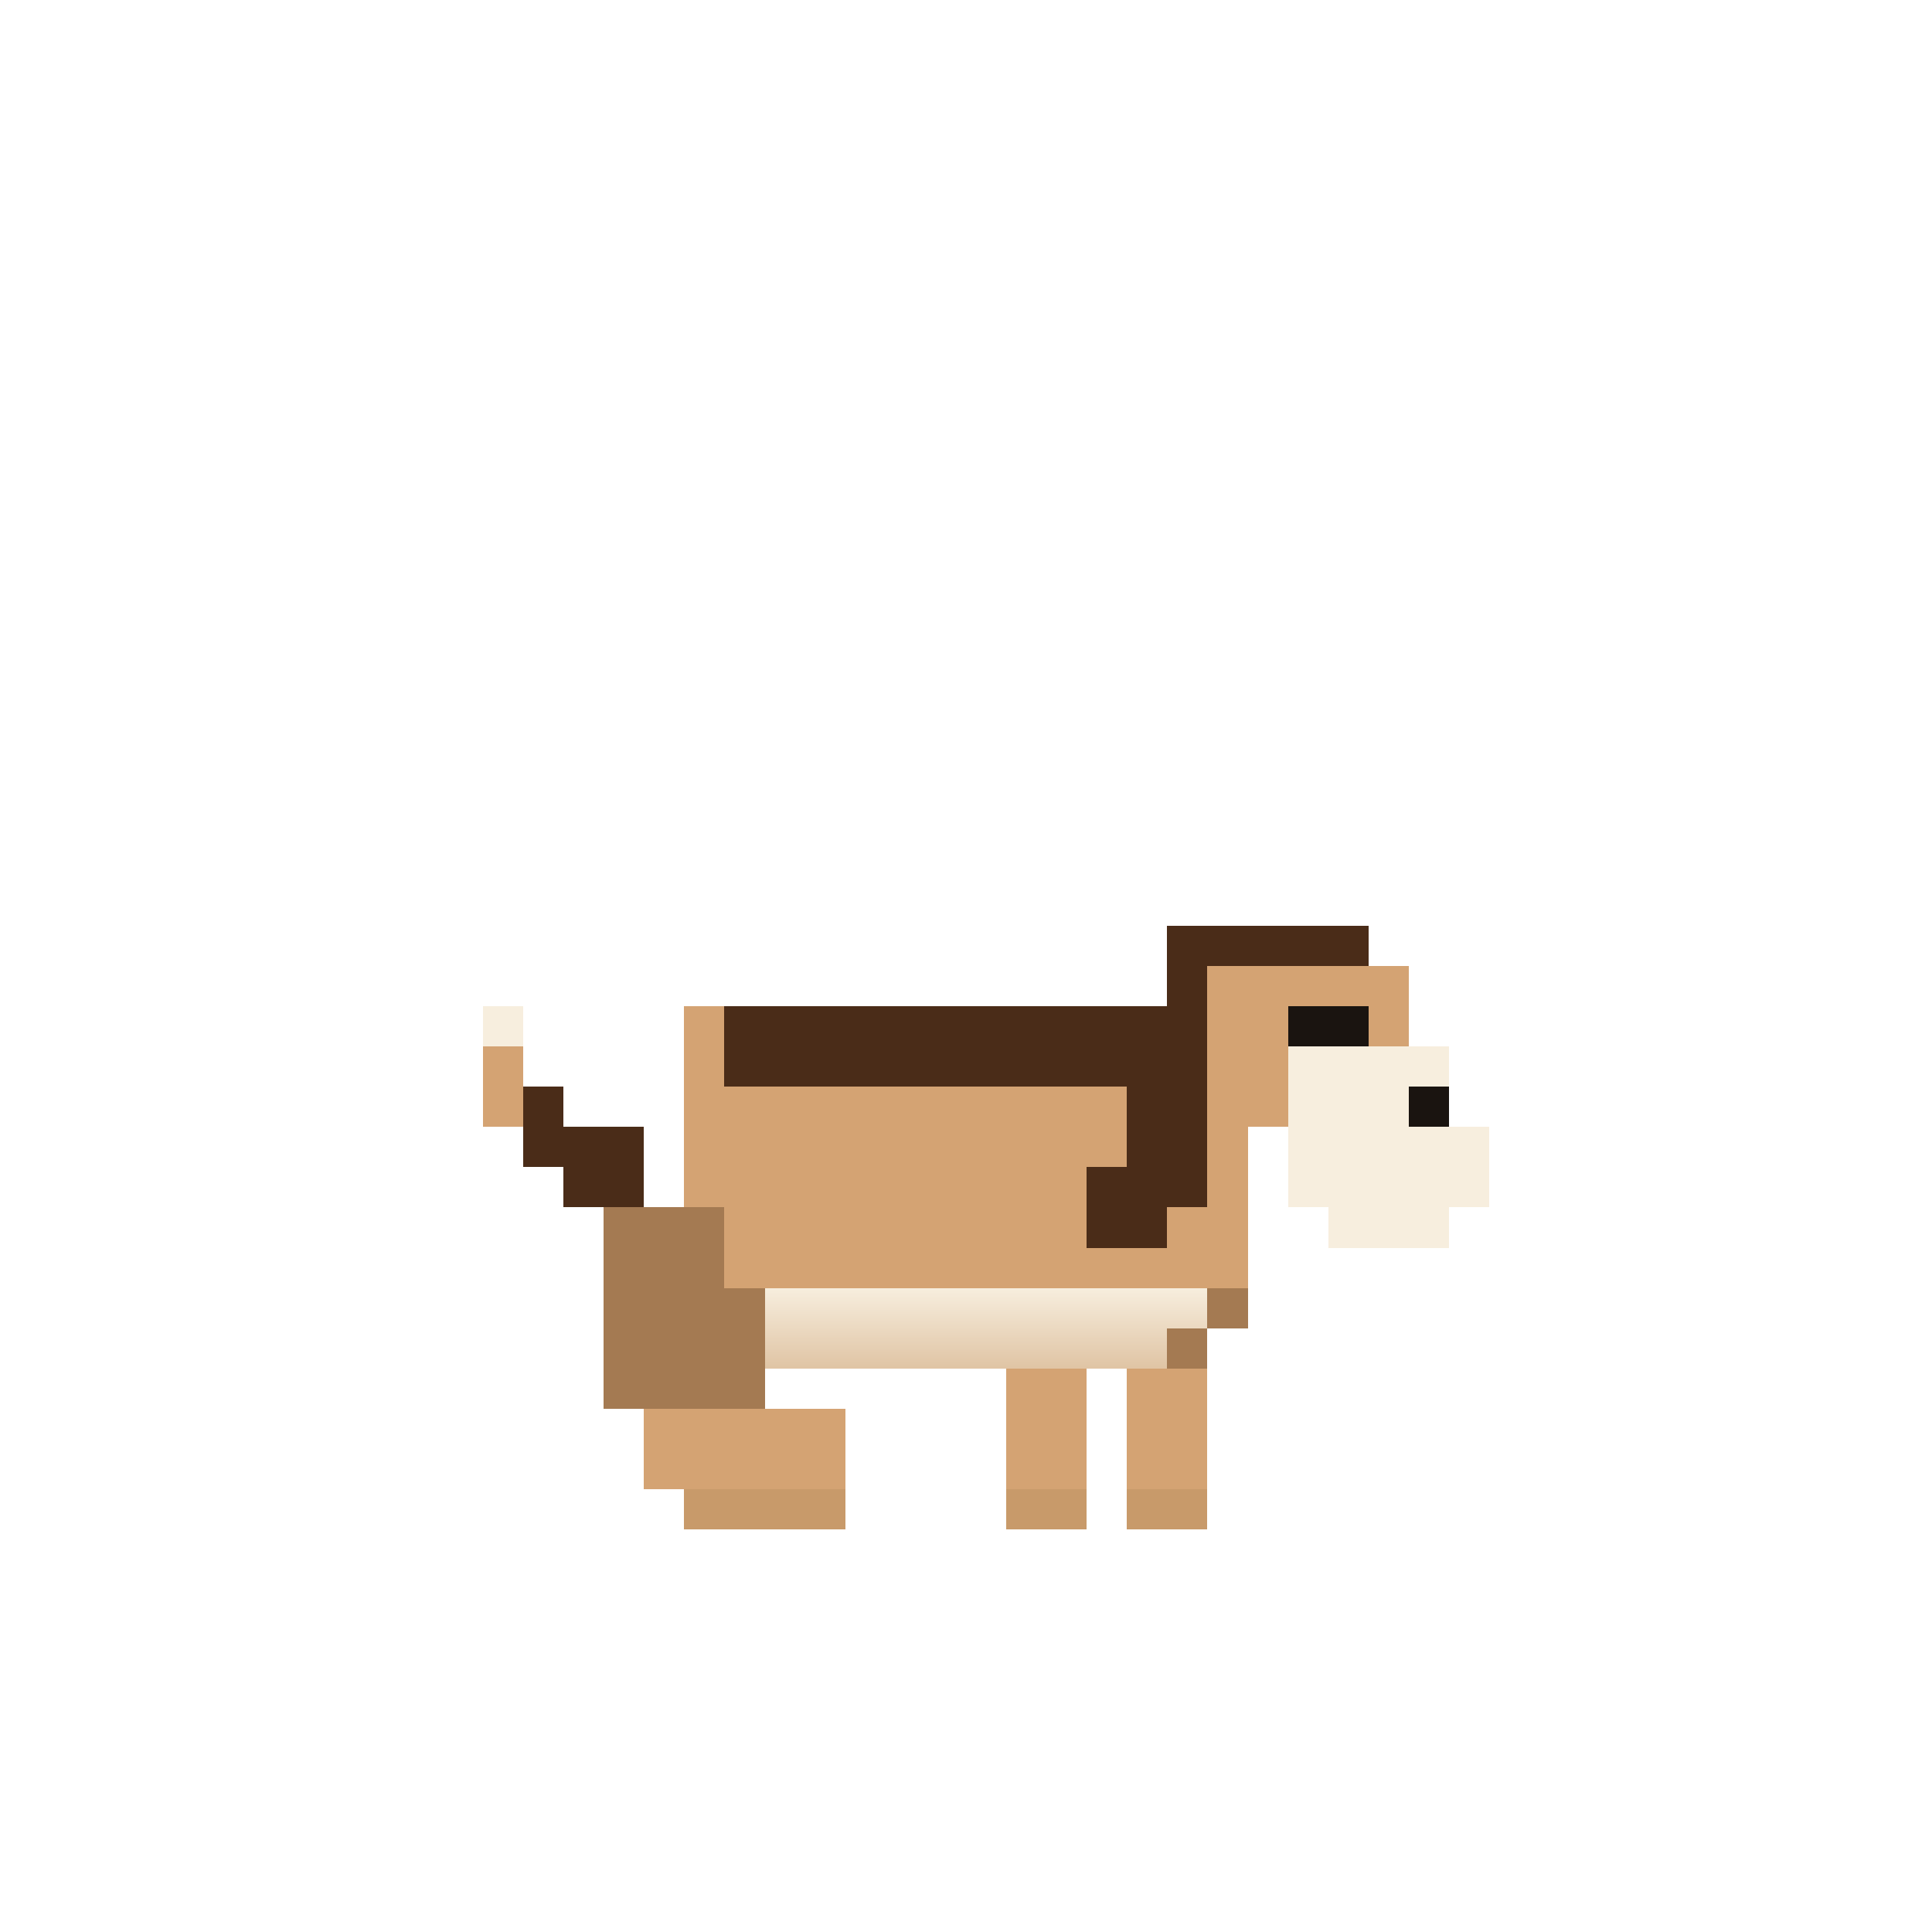
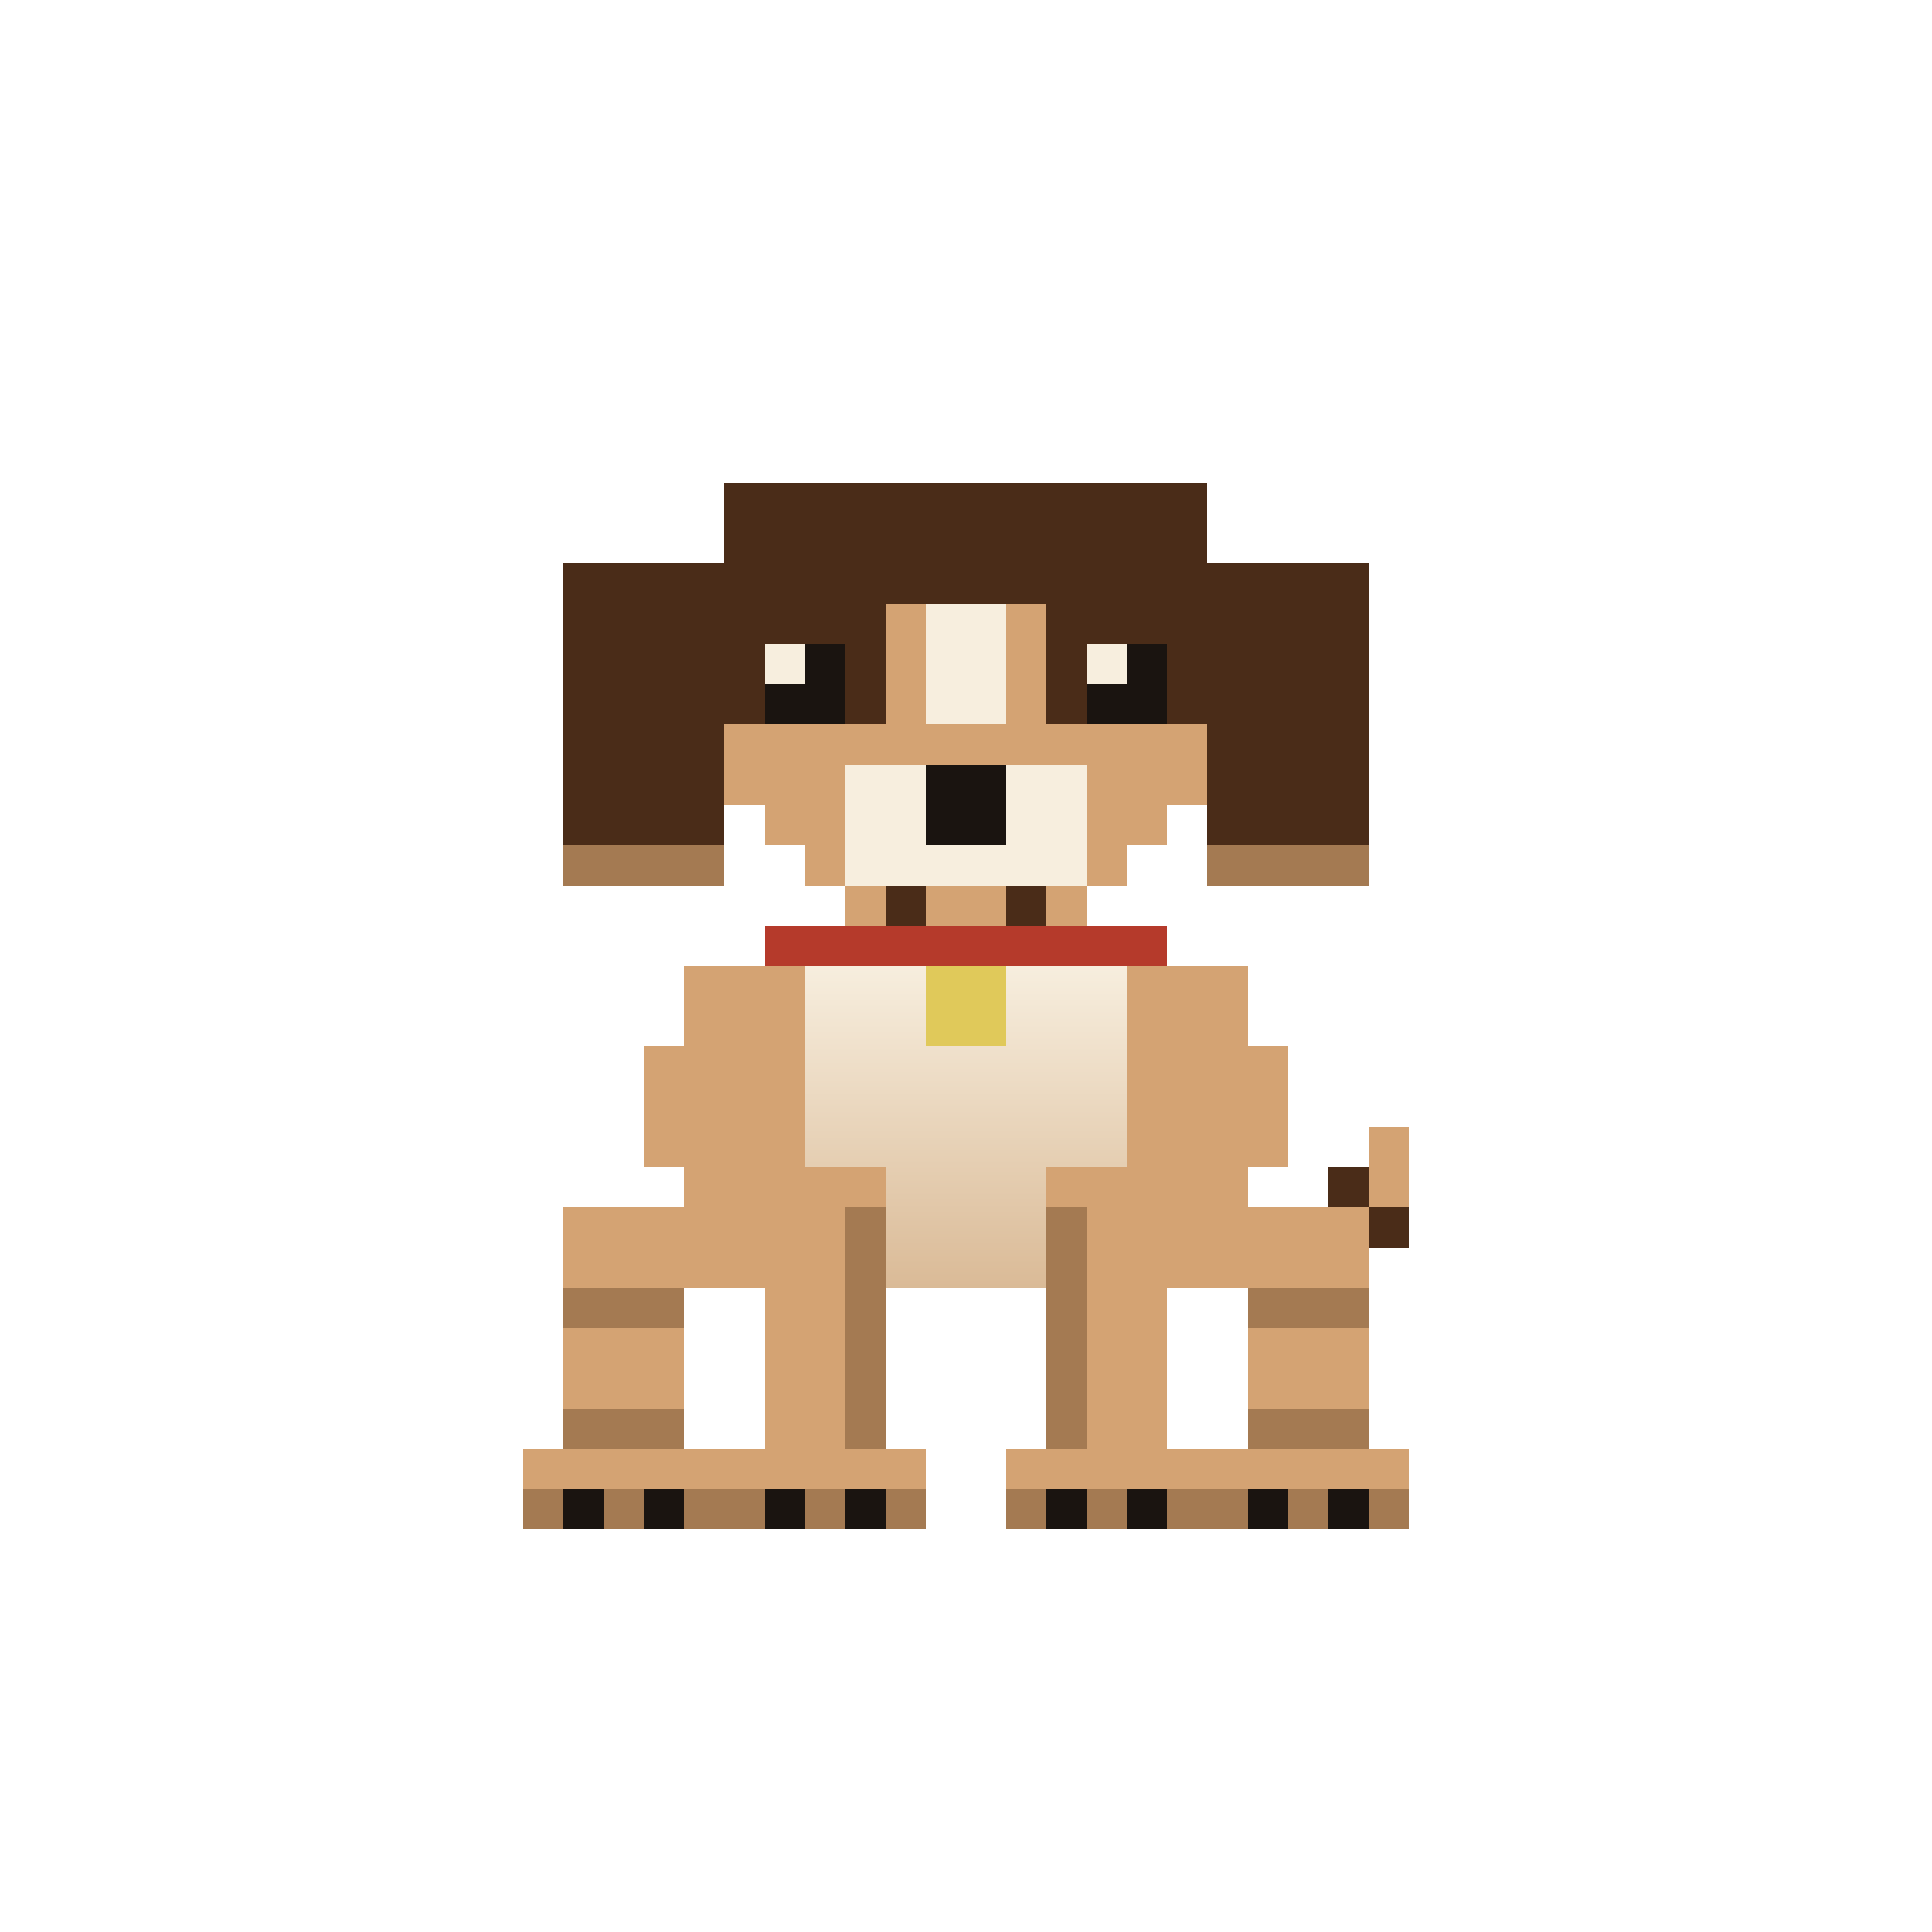
<svg xmlns="http://www.w3.org/2000/svg" viewBox="0 0 48 48" shape-rendering="crispEdges">
  <defs>
-     <linearGradient id="belly" x1="0" y1="32" x2="0" y2="36" gradientUnits="userSpaceOnUse" spreadMethod="pad">
+     <linearGradient id="belly" x1="0" y1="24" x2="0" y2="37" gradientUnits="userSpaceOnUse" spreadMethod="pad">
      <stop offset="0" stop-color="#f7eede" />
      <stop offset="1" stop-color="#c89a6a" />
    </linearGradient>
  </defs>
-   <rect x="18" y="25" width="11" height="2" fill="#4a2c18" />
-   <rect x="17" y="25" width="1" height="2" fill="#d4a373" />
-   <rect x="29" y="25" width="2" height="2" fill="#d4a373" />
-   <rect x="17" y="27" width="14" height="2" fill="#d4a373" />
+   <rect x="14" y="14" width="4" height="8" fill="#4a2c18" />
+   <rect x="30" y="14" width="4" height="8" fill="#4a2c18" />
+   <rect x="14" y="21" width="4" height="1" fill="#a47a52" />
+   <rect x="30" y="21" width="4" height="1" fill="#a47a52" />
+   <rect x="33" y="29" width="2" height="2" fill="#4a2c18" />
+   <rect x="34" y="28" width="1" height="2" fill="#d4a373" />
+   <rect x="18" y="12" width="12" height="3" fill="#4a2c18" />
+   <rect x="18" y="15" width="12" height="5" fill="#d4a373" />
+   <rect x="18" y="15" width="4" height="3" fill="#4a2c18" />
+   <rect x="26" y="15" width="4" height="3" fill="#4a2c18" />
+   <rect x="23" y="15" width="2" height="3" fill="url(#belly)" />
+   <rect x="19" y="16" width="2" height="2" fill="#1a1410" />
+   <rect x="27" y="16" width="2" height="2" fill="#1a1410" />
+   <rect x="19" y="16" width="1" height="1" fill="#f7eede" />
+   <rect x="27" y="16" width="1" height="1" fill="#f7eede" />
+   <rect x="19" y="20" width="10" height="1" fill="#d4a373" />
+   <rect x="20" y="21" width="8" height="1" fill="#d4a373" />
+   <rect x="21" y="22" width="6" height="1" fill="#d4a373" />
+   <rect x="21" y="19" width="6" height="3" fill="url(#belly)" />
+   <rect x="23" y="19" width="2" height="2" fill="#1a1410" />
+   <rect x="22" y="22" width="1" height="1" fill="#4a2c18" />
+   <rect x="25" y="22" width="1" height="1" fill="#4a2c18" />
+   <rect x="17" y="24" width="14" height="2" fill="#d4a373" />
+   <rect x="20" y="24" width="8" height="2" fill="url(#belly)" />
+   <rect x="16" y="26" width="16" height="3" fill="#d4a373" />
+   <rect x="20" y="26" width="8" height="3" fill="url(#belly)" />
  <rect x="17" y="29" width="14" height="3" fill="#d4a373" />
-   <rect x="17" y="32" width="1" height="1" fill="#a47a52" />
-   <rect x="30" y="32" width="1" height="1" fill="#a47a52" />
-   <rect x="18" y="32" width="12" height="1" fill="url(#belly)" />
-   <rect x="18" y="33" width="1" height="1" fill="#a47a52" />
-   <rect x="29" y="33" width="1" height="1" fill="#a47a52" />
-   <rect x="19" y="33" width="10" height="1" fill="url(#belly)" />
-   <rect x="15" y="30" width="3" height="2" fill="#a47a52" />
-   <rect x="15" y="32" width="4" height="3" fill="#a47a52" />
-   <rect x="16" y="35" width="5" height="2" fill="#d4a373" />
-   <rect x="17" y="37" width="4" height="1" fill="url(#belly)" />
-   <rect x="29" y="23" width="2" height="2" fill="#4a2c18" />
-   <rect x="28" y="25" width="2" height="5" fill="#4a2c18" />
-   <rect x="27" y="29" width="2" height="2" fill="#4a2c18" />
-   <rect x="30" y="23" width="4" height="1" fill="#4a2c18" />
-   <rect x="30" y="24" width="5" height="2" fill="#d4a373" />
-   <rect x="30" y="26" width="2" height="2" fill="#d4a373" />
-   <rect x="32" y="26" width="4" height="2" fill="url(#belly)" />
-   <rect x="32" y="28" width="5" height="2" fill="url(#belly)" />
-   <rect x="33" y="30" width="3" height="1" fill="url(#belly)" />
-   <rect x="32" y="25" width="2" height="1" fill="#1a1410" />
-   <rect x="35" y="27" width="1" height="1" fill="#1a1410" />
-   <rect x="14" y="28" width="2" height="2" fill="#4a2c18" />
-   <rect x="13" y="27" width="1" height="2" fill="#4a2c18" />
-   <rect x="12" y="26" width="1" height="2" fill="#d4a373" />
-   <rect x="12" y="25" width="1" height="1" fill="url(#belly)" />
-   <rect x="25" y="34" width="2" height="3" fill="#d4a373" />
-   <rect x="25" y="37" width="2" height="1" fill="url(#belly)" />
-   <rect x="28" y="34" width="2" height="3" fill="#d4a373" />
-   <rect x="28" y="37" width="2" height="1" fill="url(#belly)" />
+   <rect x="20" y="29" width="8" height="3" fill="url(#belly)" />
+   <rect x="14" y="30" width="3" height="6" fill="#d4a373" />
+   <rect x="31" y="30" width="3" height="6" fill="#d4a373" />
+   <rect x="14" y="32" width="3" height="1" fill="#a47a52" />
+   <rect x="31" y="32" width="3" height="1" fill="#a47a52" />
+   <rect x="14" y="35" width="3" height="1" fill="#a47a52" />
+   <rect x="31" y="35" width="3" height="1" fill="#a47a52" />
+   <rect x="19" y="29" width="3" height="8" fill="#d4a373" />
+   <rect x="26" y="29" width="3" height="8" fill="#d4a373" />
+   <rect x="21" y="30" width="1" height="6" fill="#a47a52" />
+   <rect x="26" y="30" width="1" height="6" fill="#a47a52" />
+   <rect x="13" y="36" width="5" height="2" fill="#d4a373" />
+   <rect x="30" y="36" width="5" height="2" fill="#d4a373" />
+   <rect x="13" y="37" width="5" height="1" fill="#a47a52" />
+   <rect x="30" y="37" width="5" height="1" fill="#a47a52" />
+   <rect x="14" y="37" width="1" height="1" fill="#1a1410" />
+   <rect x="16" y="37" width="1" height="1" fill="#1a1410" />
+   <rect x="31" y="37" width="1" height="1" fill="#1a1410" />
+   <rect x="33" y="37" width="1" height="1" fill="#1a1410" />
+   <rect x="18" y="36" width="5" height="2" fill="#d4a373" />
+   <rect x="25" y="36" width="5" height="2" fill="#d4a373" />
+   <rect x="18" y="37" width="5" height="1" fill="#a47a52" />
+   <rect x="25" y="37" width="5" height="1" fill="#a47a52" />
+   <rect x="19" y="37" width="1" height="1" fill="#1a1410" />
+   <rect x="21" y="37" width="1" height="1" fill="#1a1410" />
+   <rect x="26" y="37" width="1" height="1" fill="#1a1410" />
+   <rect x="28" y="37" width="1" height="1" fill="#1a1410" />
+   <rect x="19" y="23" width="10" height="1" fill="#b53a2b" />
+   <rect x="23" y="24" width="2" height="2" fill="#e0c95a" />
</svg>
